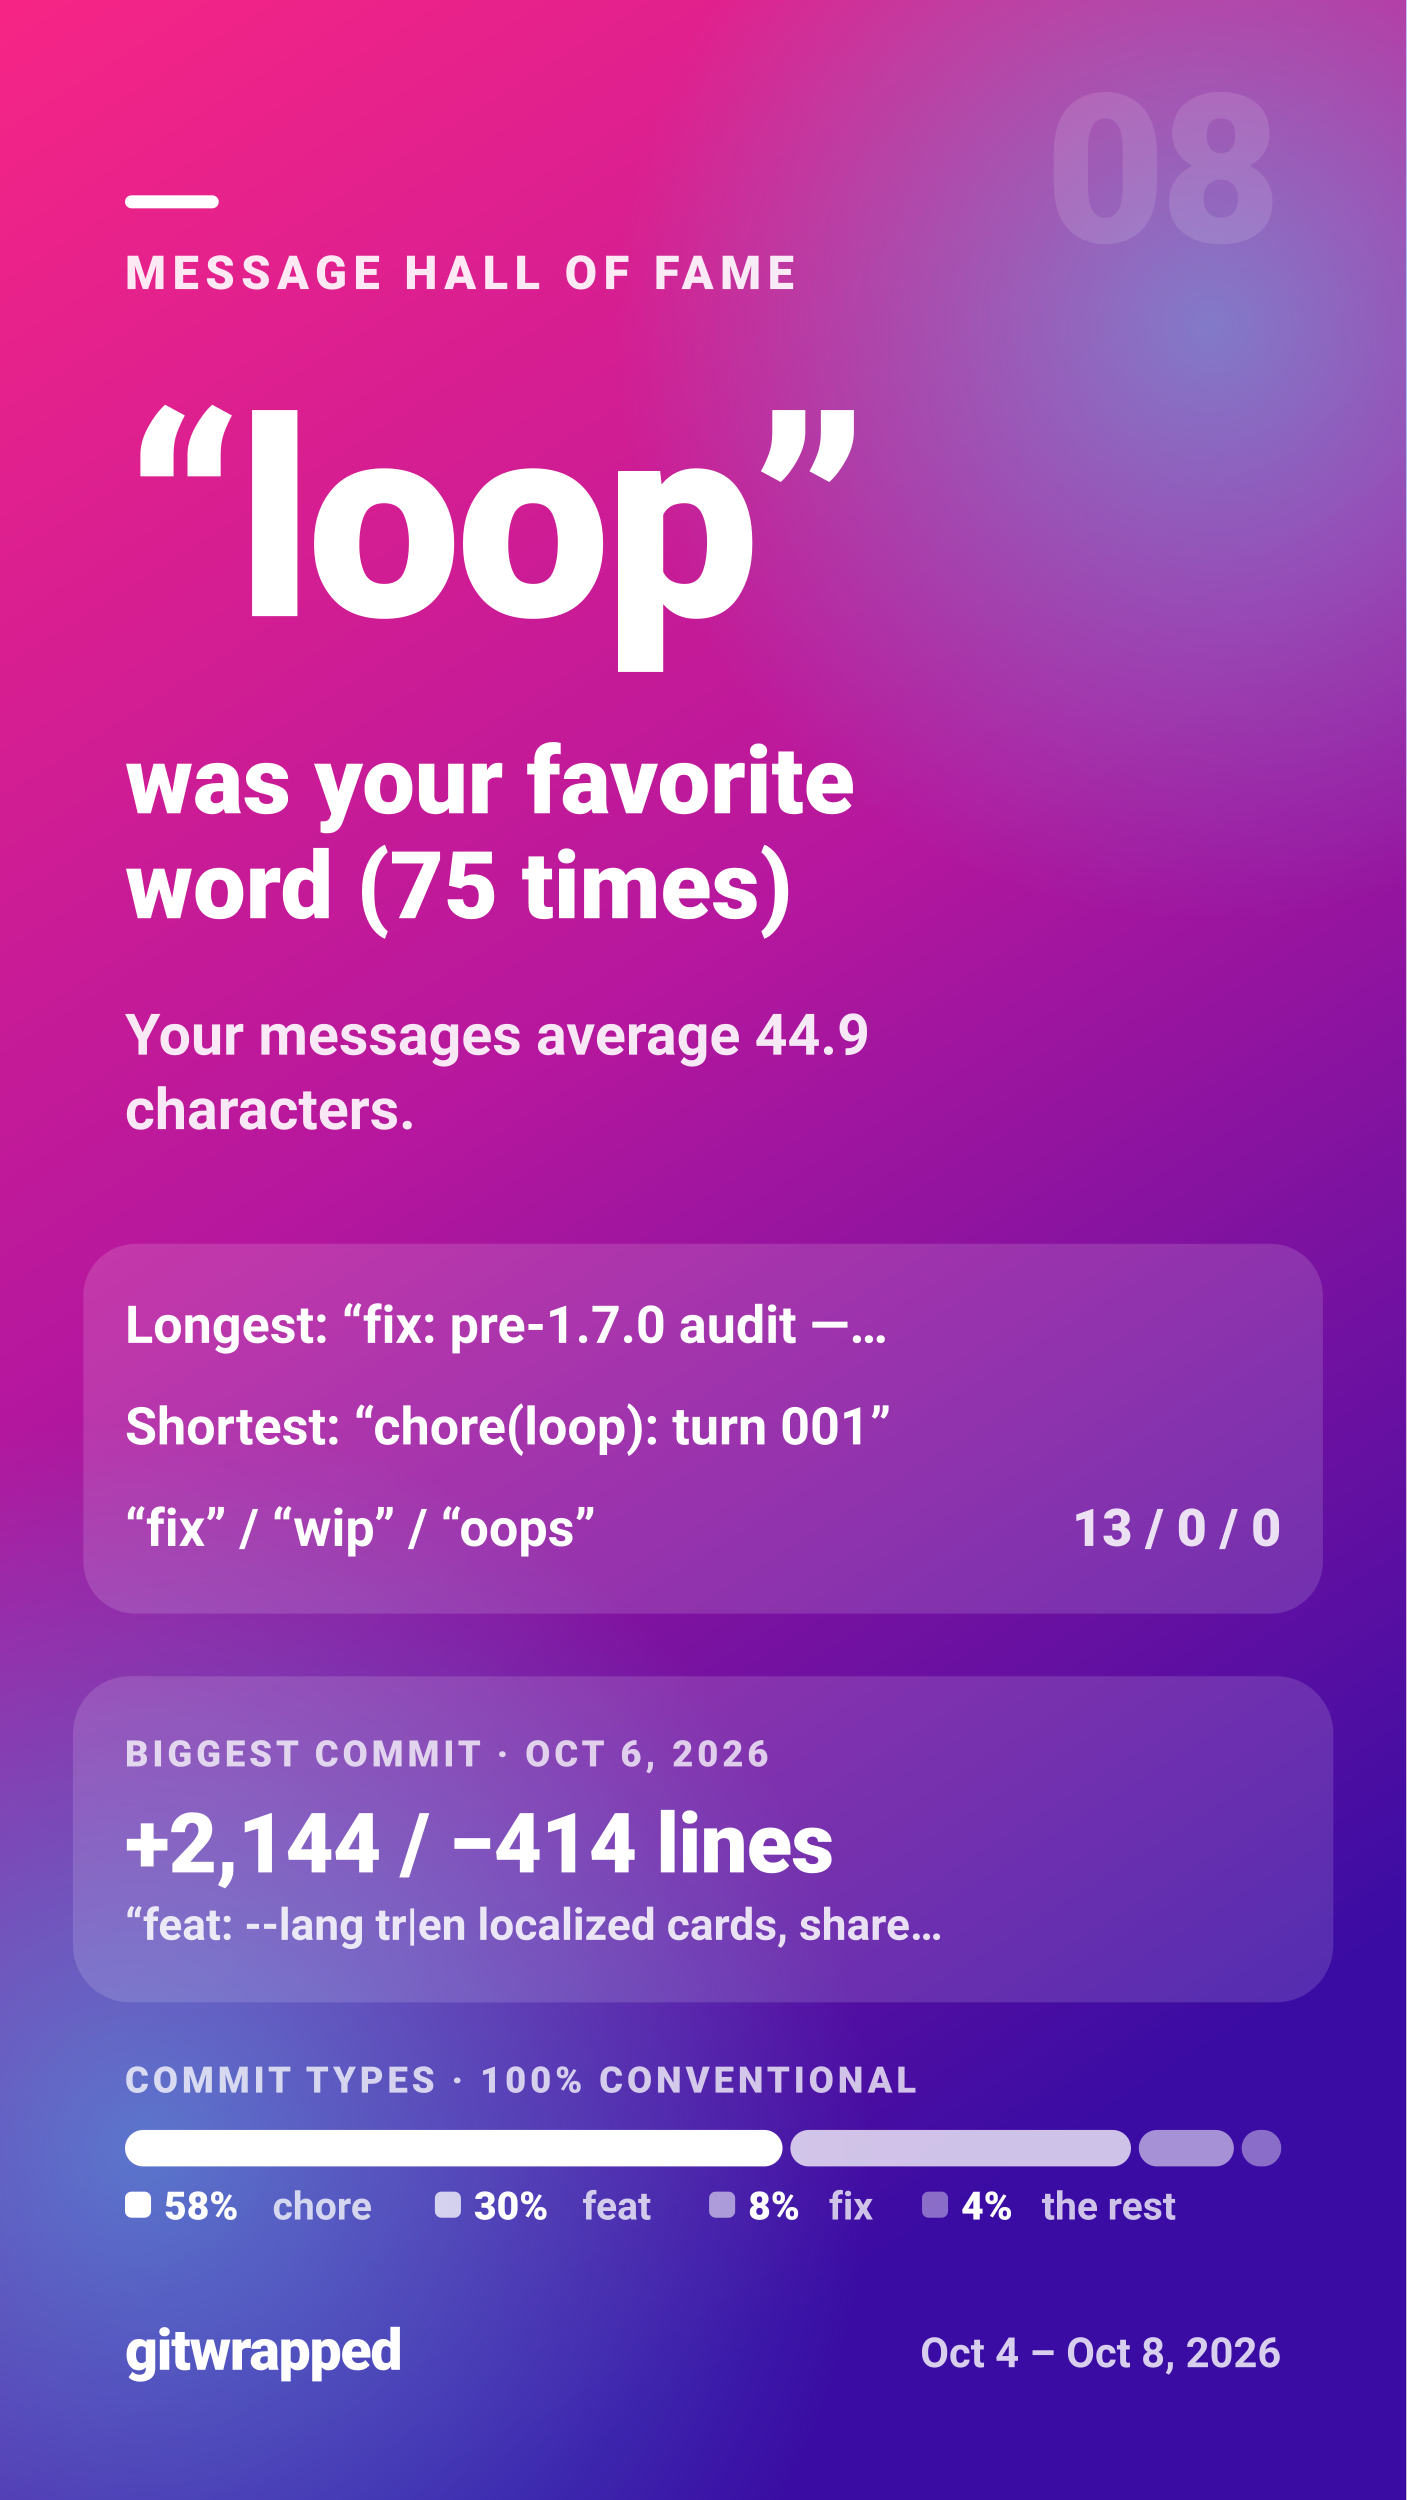
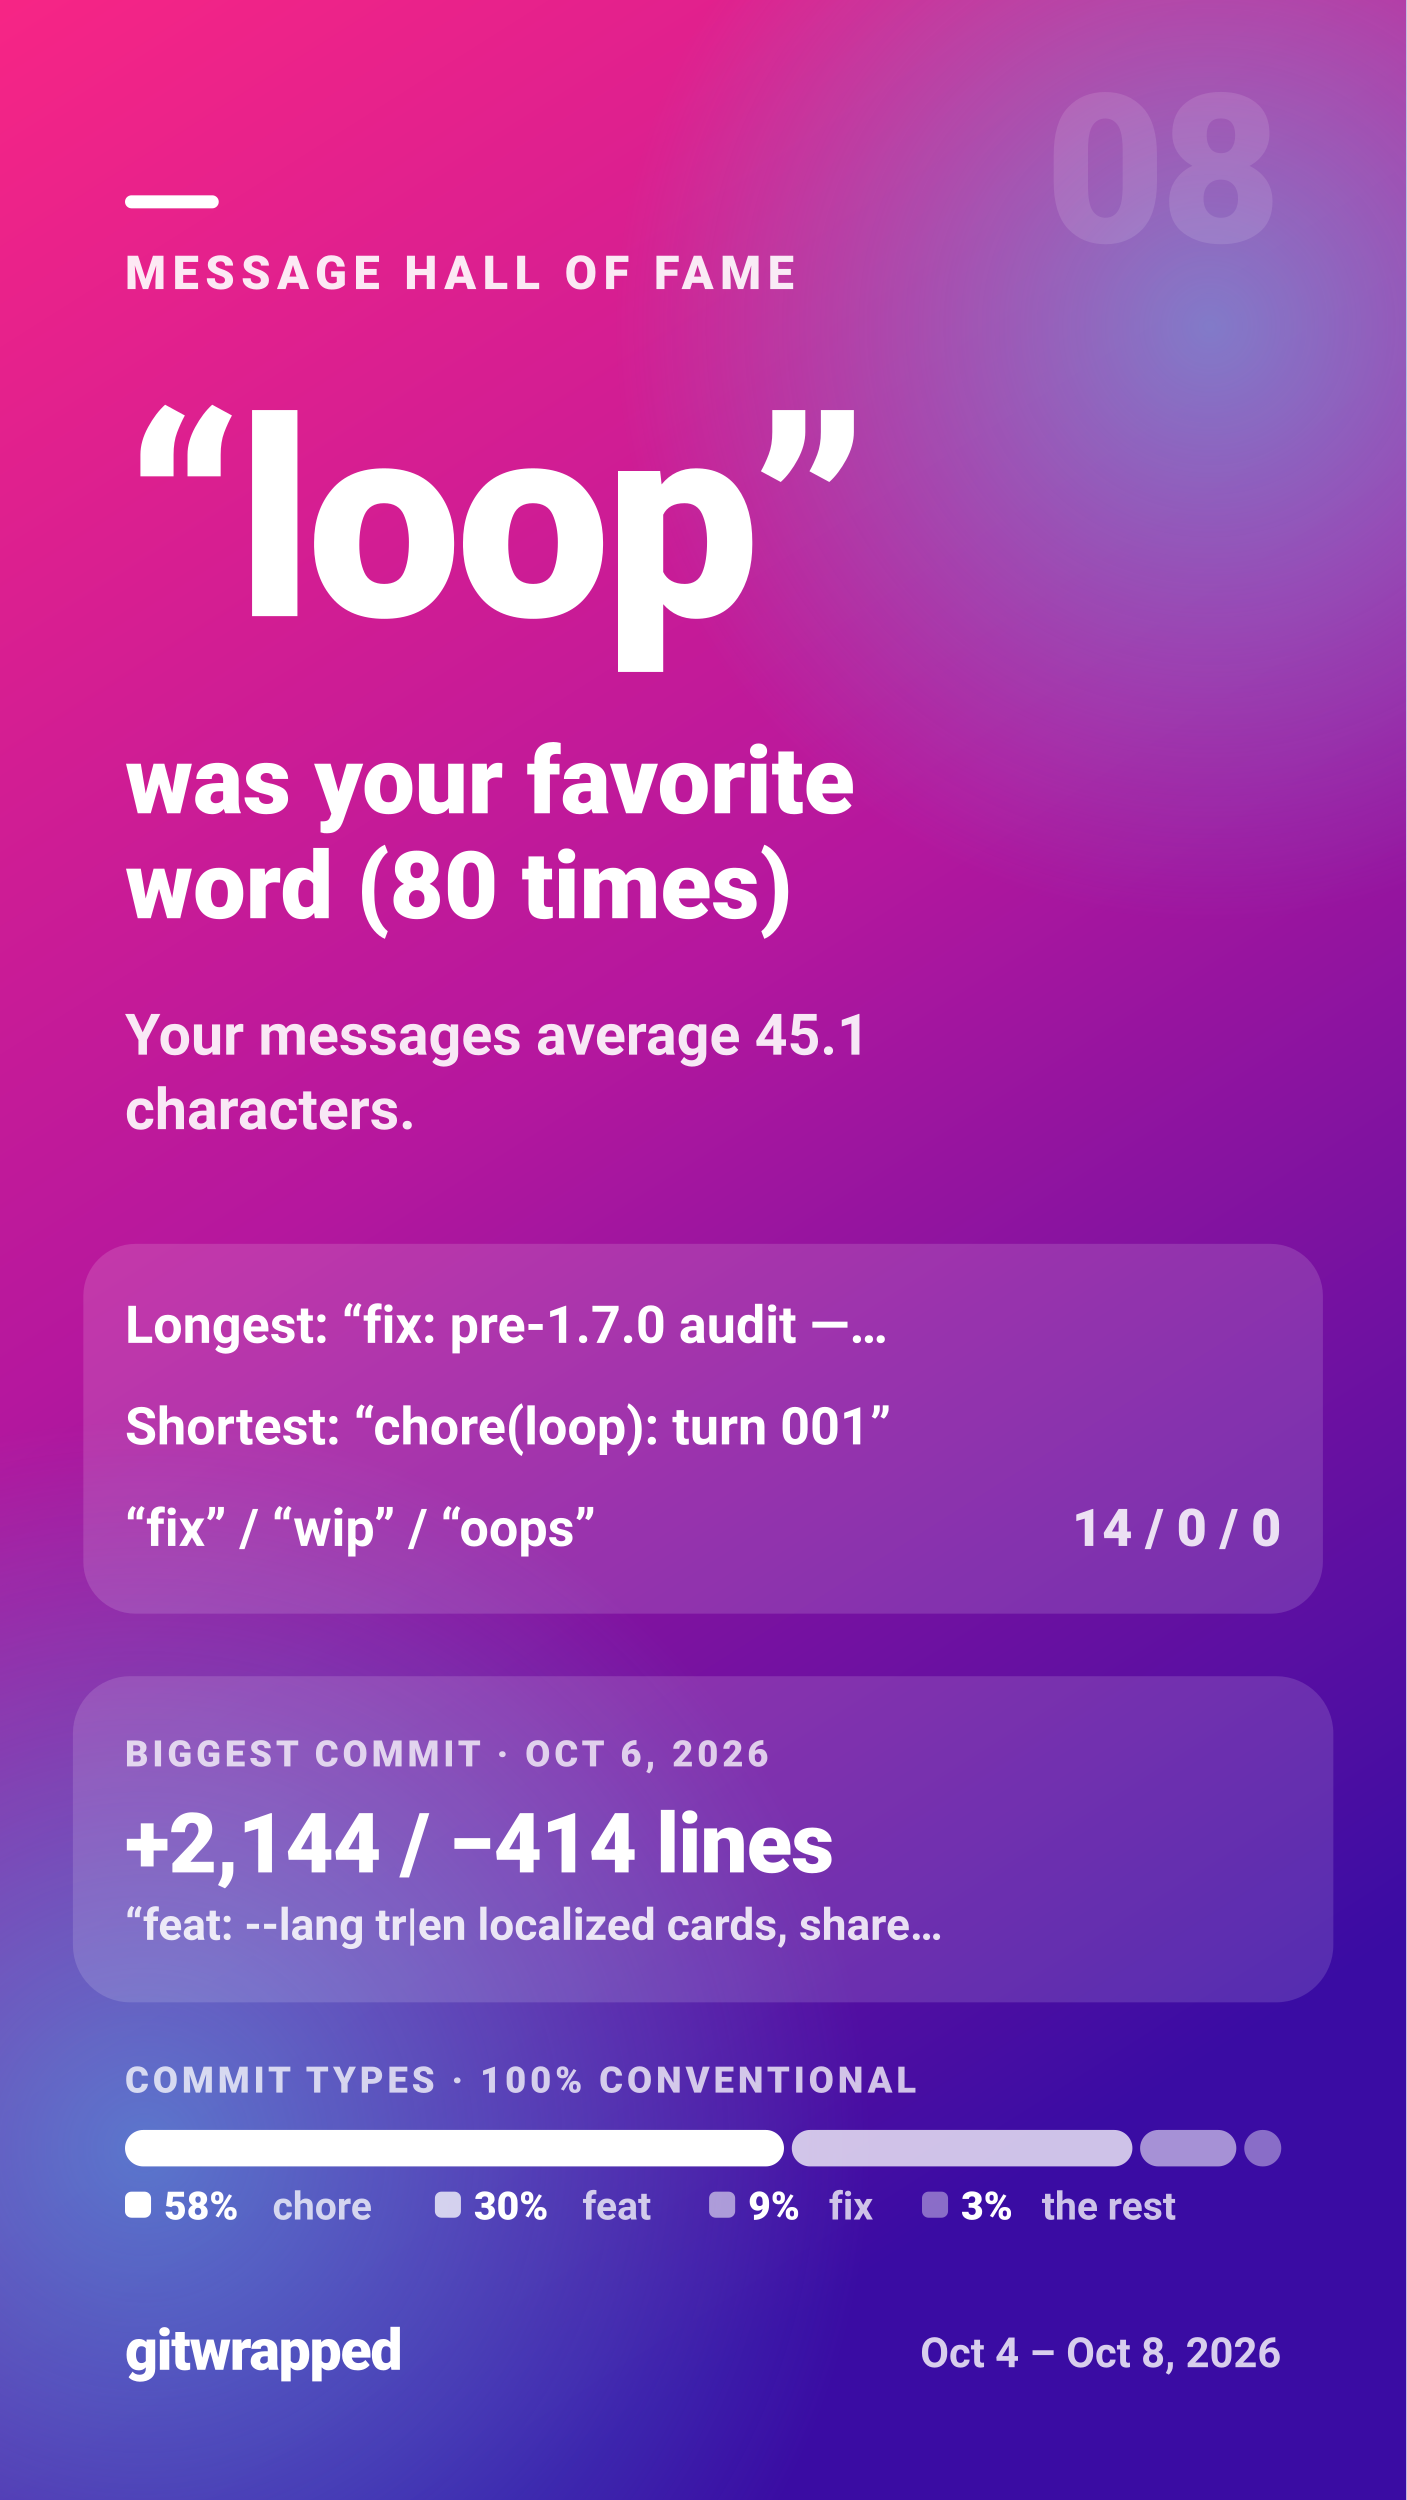
- <svg xmlns="http://www.w3.org/2000/svg" width="1080" height="1920" viewBox="0 0 1080 1920" role="img" aria-label="MESSAGE HALL OF FAME — “loop” — was your favorite word (75 times)">
+ <svg xmlns="http://www.w3.org/2000/svg" width="1080" height="1920" viewBox="0 0 1080 1920" role="img" aria-label="MESSAGE HALL OF FAME — “loop” — was your favorite word (80 times)">
  <defs>
    <linearGradient id="gw-messages-bg" x1="0" y1="0" x2="0.35" y2="1">
      <stop offset="0.00" stop-color="#f72585" />
      <stop offset="0.50" stop-color="#b5179e" />
      <stop offset="1.00" stop-color="#3a0ca3" />
    </linearGradient>
    <radialGradient id="gw-messages-glow">
      <stop offset="0" stop-color="#4cc9f0" stop-opacity="0.55" />
      <stop offset="1" stop-color="#4cc9f0" stop-opacity="0" />
    </radialGradient>
  </defs>
  <rect width="1080" height="1920" fill="url(#gw-messages-bg)" />
  <circle cx="930" cy="250" r="460" fill="url(#gw-messages-glow)" />
  <circle cx="110" cy="1650" r="560" fill="url(#gw-messages-glow)" />
  <g fill="#ffffff" font-family="system-ui, -apple-system, 'Segoe UI', Roboto, Helvetica, Arial, sans-serif">
    <text x="984" y="186" font-size="160" font-weight="900" fill-opacity="0.12" text-anchor="end" letter-spacing="-4">08</text>
    <rect x="96" y="150" width="72" height="10" rx="5" fill="#ffffff" />
    <text x="96" y="222" font-size="36" font-weight="800" fill-opacity="0.9" letter-spacing="5">MESSAGE HALL OF FAME</text>
    <text x="96" y="473.2" font-size="211" font-weight="900" letter-spacing="-4.2">“loop”</text>
    <text x="96" y="624.6" font-size="72" font-weight="800">was your favorite</text>
-     <text x="96" y="705.2" font-size="72" font-weight="800">word (75 times)</text>
-     <text x="96" y="810" font-size="44" font-weight="600" fill-opacity="0.9">Your messages average 44.9</text>
+     <text x="96" y="705.2" font-size="72" font-weight="800">word (80 times)</text>
+     <text x="96" y="810" font-size="44" font-weight="600" fill-opacity="0.9">Your messages average 45.1</text>
    <text x="96" y="867.2" font-size="44" font-weight="600" fill-opacity="0.9">characters.</text>
    <rect x="64" y="955.3" width="952" height="284" rx="40" fill="#ffffff" fill-opacity="0.14" />
    <text x="96" y="1031.3" font-size="40" font-weight="700">Longest: “fix: pre-1.7.0 audit —…</text>
    <text x="96" y="1109.3" font-size="40" font-weight="700">Shortest: “chore(loop): turn 001”</text>
    <text x="96" y="1187.3" font-size="40" font-weight="700">“fix” / “wip” / “oops”</text>
-     <text x="984" y="1187.3" font-size="40" font-weight="800" fill-opacity="0.85" text-anchor="end">13 / 0 / 0</text>
+     <text x="984" y="1187.3" font-size="40" font-weight="800" fill-opacity="0.85" text-anchor="end">14 / 0 / 0</text>
    <rect x="56" y="1287.3" width="968" height="250.5" rx="44" fill="#ffffff" fill-opacity="0.14" />
    <text x="96" y="1356.6" font-size="28" font-weight="800" fill-opacity="0.75" letter-spacing="3">BIGGEST COMMIT · OCT 6, 2026</text>
    <text x="96" y="1438" font-size="64" font-weight="900" letter-spacing="-0.6">+2,144 / −414 lines</text>
    <text x="96" y="1489.8" font-size="34" font-weight="700" fill-opacity="0.85">“feat: --lang tr|en localized cards, share…</text>
    <text x="96" y="1607.1" font-size="28" font-weight="800" fill-opacity="0.75" letter-spacing="3">COMMIT TYPES · 100% CONVENTIONAL</text>
-     <rect x="96" y="1635.8" width="505" height="28" rx="14" />
-     <rect x="607" y="1635.8" width="261.6" height="28" rx="14" fill-opacity="0.75" />
-     <rect x="874.6" y="1635.8" width="73" height="28" rx="14" fill-opacity="0.55" />
-     <rect x="953.6" y="1635.8" width="30.4" height="28" rx="14" fill-opacity="0.4" />
+     <rect x="96" y="1635.8" width="506.1" height="28" rx="14" />
+     <rect x="608.1" y="1635.8" width="261.6" height="28" rx="14" fill-opacity="0.75" />
+     <rect x="875.6" y="1635.8" width="73.9" height="28" rx="14" fill-opacity="0.55" />
+     <rect x="955.6" y="1635.8" width="28.4" height="28" rx="14" fill-opacity="0.4" />
    <g>
      <rect x="96" y="1683.2" width="20" height="20" rx="5" />
      <text x="126" y="1704.6" font-size="30" font-weight="900">58%</text>
      <text x="209.3" y="1704.6" font-size="30" font-weight="700" fill-opacity="0.75">chore</text>
    </g>
    <g>
      <rect x="334" y="1683.2" width="20" height="20" rx="5" fill-opacity="0.75" />
      <text x="364" y="1704.6" font-size="30" font-weight="900">30%</text>
      <text x="447.3" y="1704.6" font-size="30" font-weight="700" fill-opacity="0.75">feat</text>
    </g>
    <g>
      <rect x="544.6" y="1683.2" width="20" height="20" rx="5" fill-opacity="0.55" />
-       <text x="574.6" y="1704.6" font-size="30" font-weight="900">8%</text>
+       <text x="574.6" y="1704.6" font-size="30" font-weight="900">9%</text>
      <text x="636.6" y="1704.6" font-size="30" font-weight="700" fill-opacity="0.75">fix</text>
    </g>
    <g>
      <rect x="708.1" y="1683.2" width="20" height="20" rx="5" fill-opacity="0.4" />
-       <text x="738.1" y="1704.6" font-size="30" font-weight="900">4%</text>
+       <text x="738.1" y="1704.6" font-size="30" font-weight="900">3%</text>
      <text x="800.1" y="1704.6" font-size="30" font-weight="700" fill-opacity="0.75">the rest</text>
    </g>
    <text x="96" y="1820" font-size="44" font-weight="900" letter-spacing="-1">gitwrapped</text>
    <text x="984" y="1818" font-size="32" font-weight="600" fill-opacity="0.8" text-anchor="end">Oct 4 – Oct 8, 2026</text>
  </g>
</svg>
